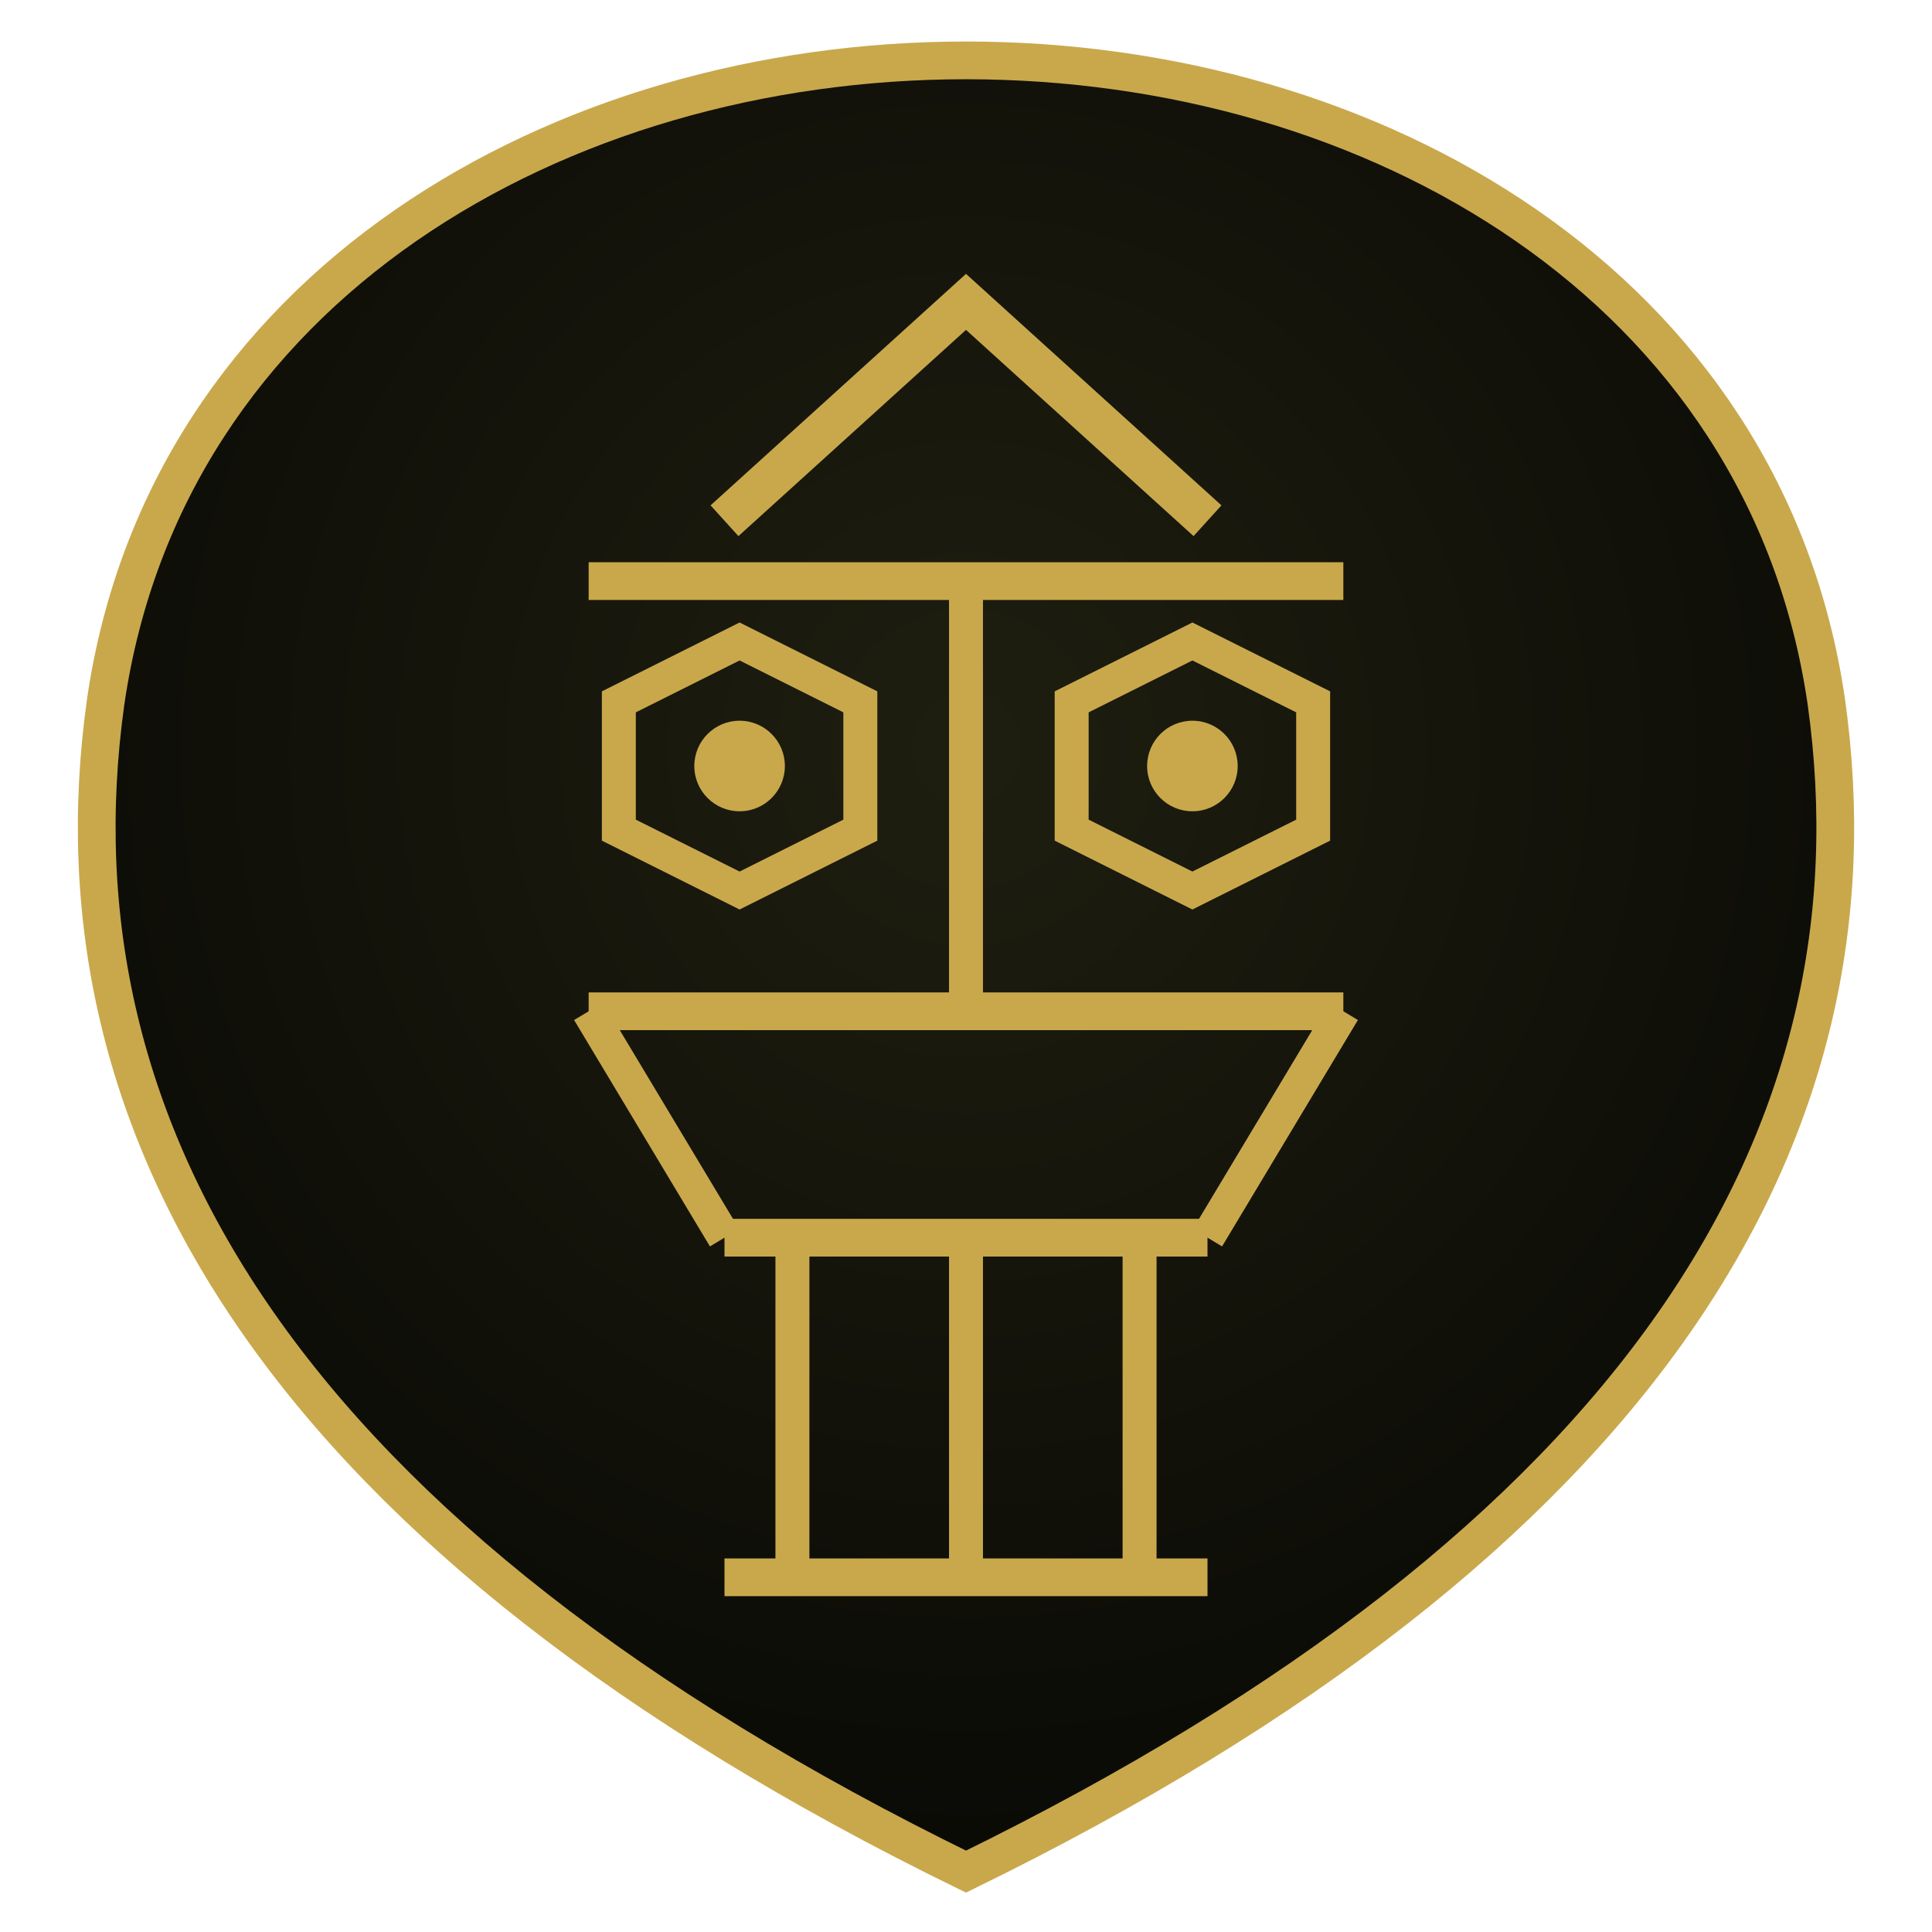
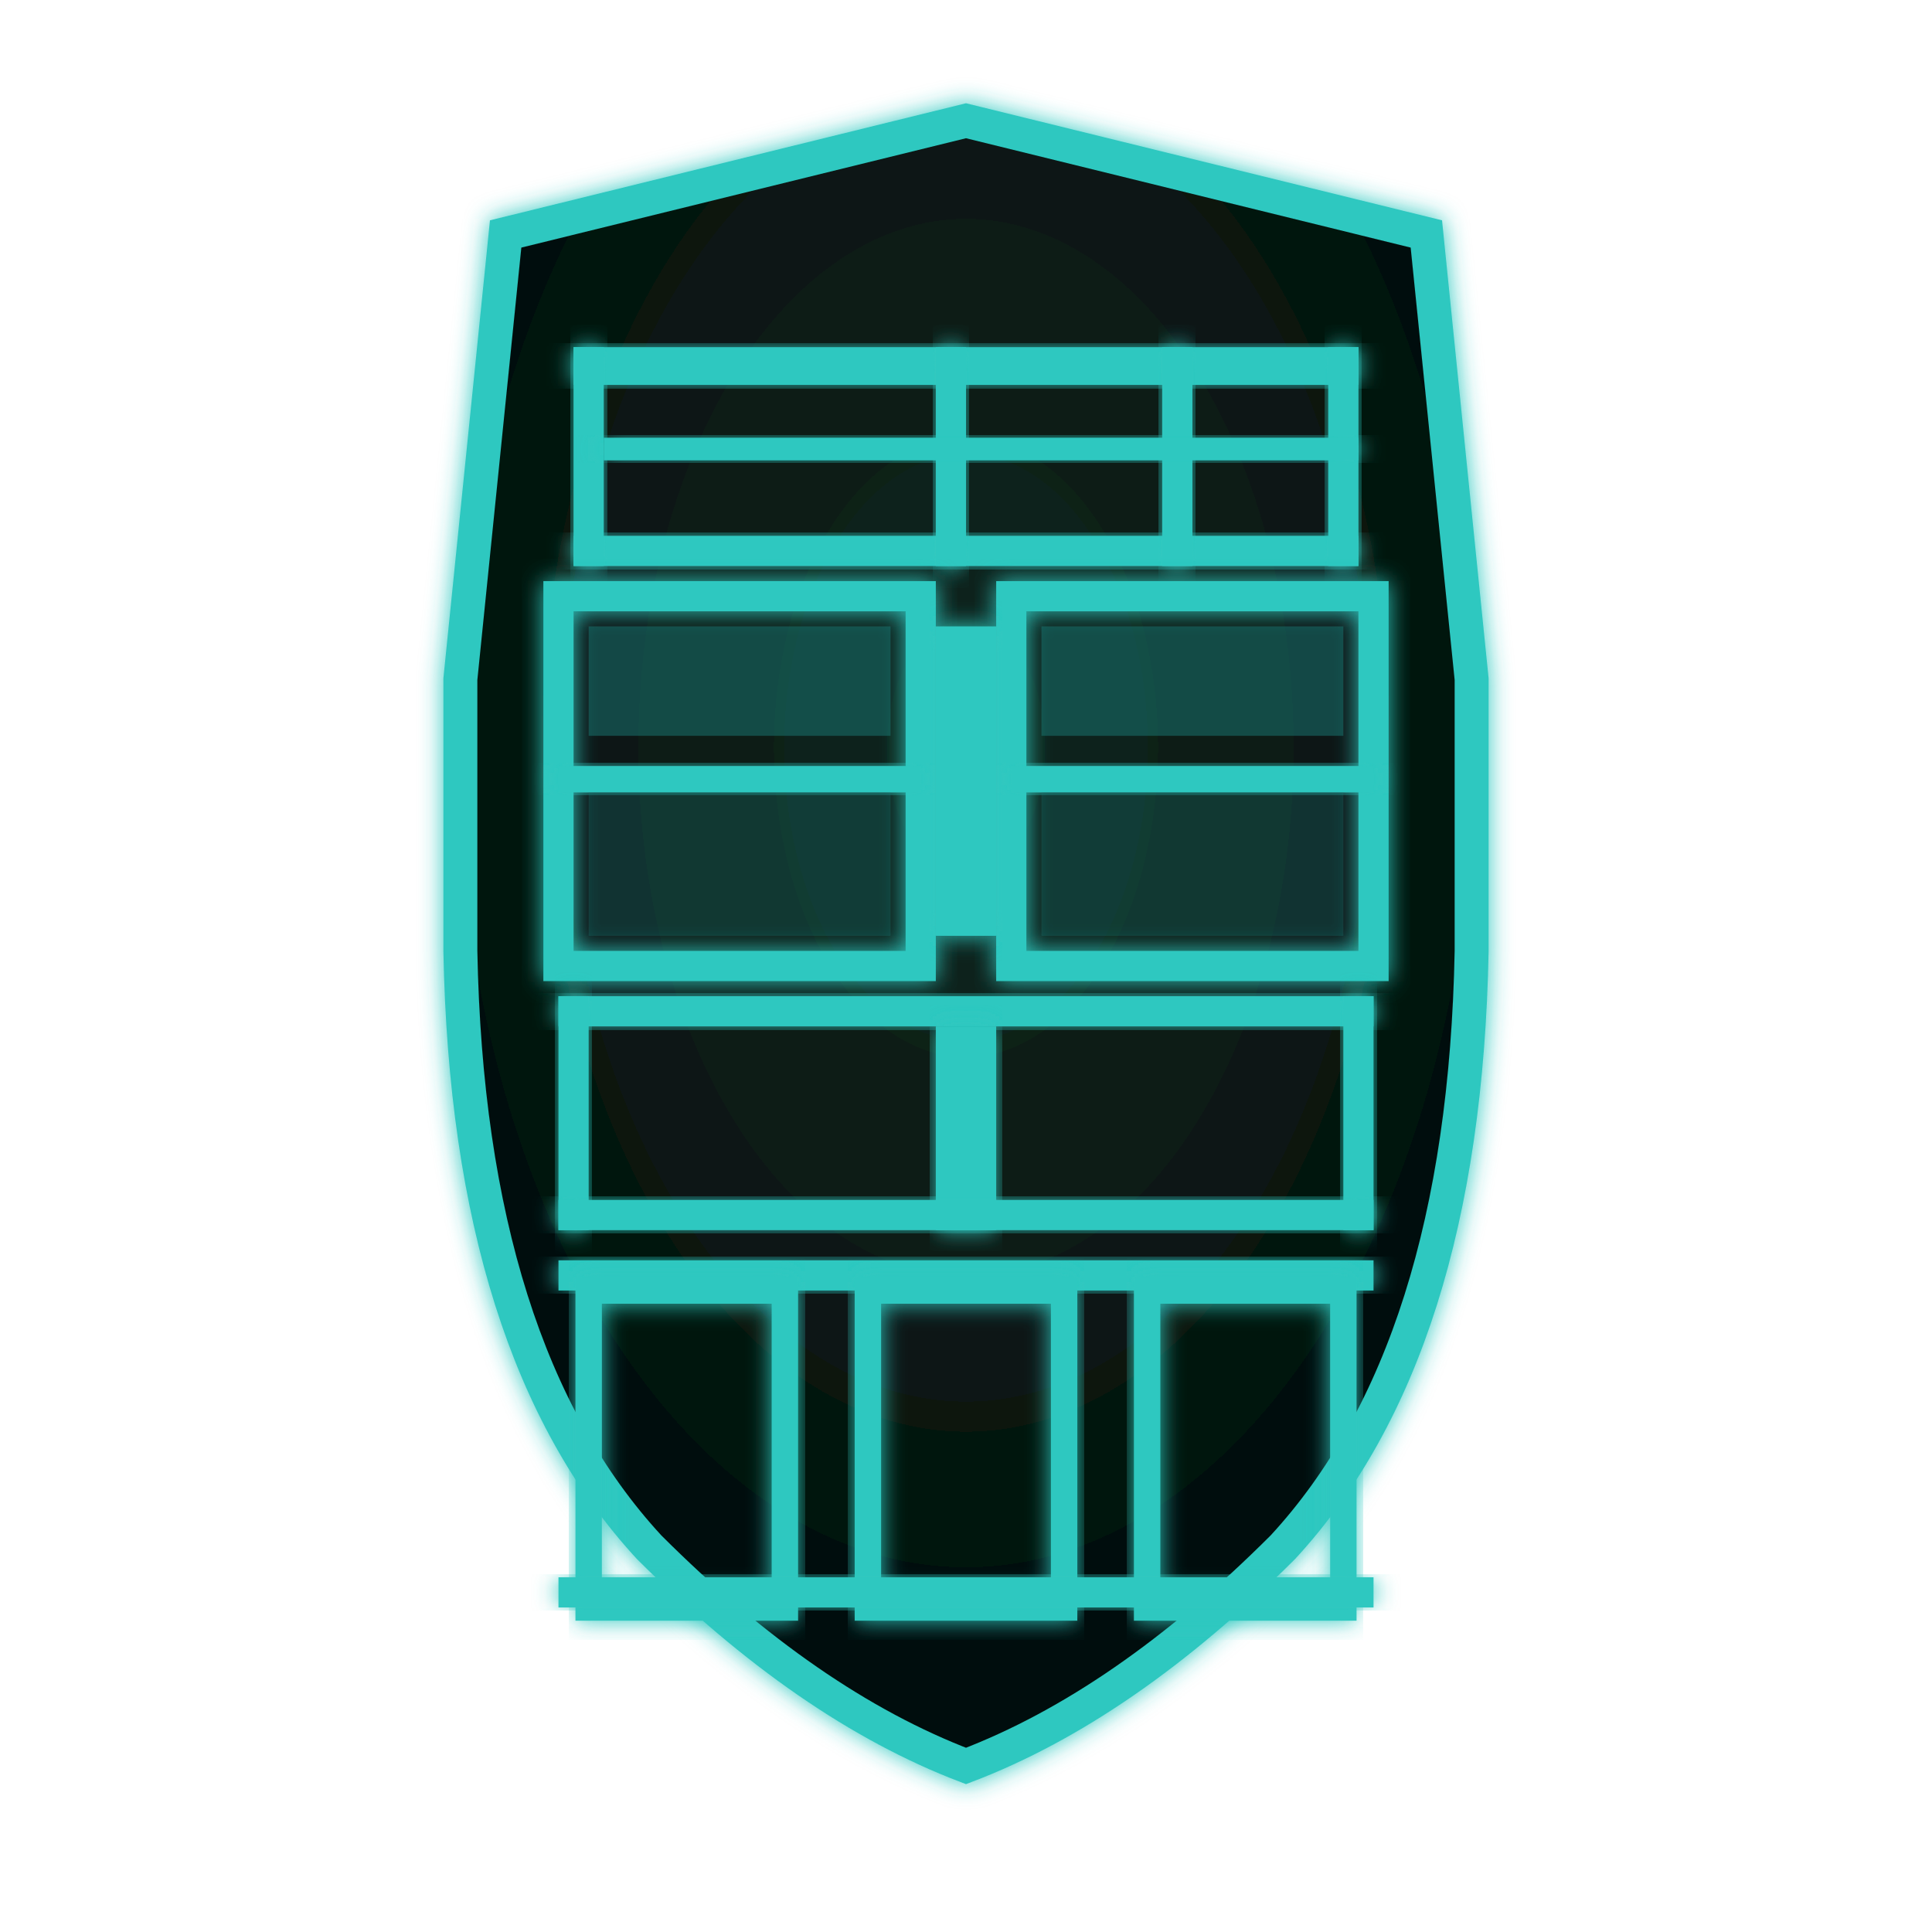
<svg xmlns="http://www.w3.org/2000/svg" viewBox="0 0 512 512">
  <defs>
-     <radialGradient id="bg" cx="50%" cy="38%" r="62%">
-       <stop offset="0%" stop-color="#1e1e10" />
-       <stop offset="100%" stop-color="#0a0a06" />
+     <radialGradient id="bg" cx="50%" cy="38%" r="58%">
+       <stop offset="0%" stop-color="#0d2820" />
+       <stop offset="100%" stop-color="#040e0b" />
    </radialGradient>
+     <filter id="glow">
+       <feGaussianBlur stdDeviation="3" result="blur" />
+       <feMerge>
+         <feMergeNode in="blur" />
+         <feMergeNode in="SourceGraphic" />
+       </feMerge>
+     </filter>
  </defs>
-   <path d="M256,16 C148,16 44,76 28,186 C12,300 76,408 256,496 C436,408 500,300 484,186 C468,76 364,16 256,16 Z" fill="url(#bg)" stroke="#c9a84c" stroke-width="10" />
-   <polyline points="192,138 256,80 320,138" fill="none" stroke="#c9a84c" stroke-width="11" stroke-linejoin="miter" />
-   <line x1="156" y1="154" x2="356" y2="154" stroke="#c9a84c" stroke-width="10" />
-   <polygon points="164,186 196,170 228,186 228,220 196,236 164,220" fill="none" stroke="#c9a84c" stroke-width="9" />
-   <circle cx="196" cy="203" r="12" fill="#c9a84c" />
-   <polygon points="284,186 316,170 348,186 348,220 316,236 284,220" fill="none" stroke="#c9a84c" stroke-width="9" />
-   <circle cx="316" cy="203" r="12" fill="#c9a84c" />
-   <line x1="256" y1="154" x2="256" y2="268" stroke="#c9a84c" stroke-width="9" />
-   <line x1="156" y1="268" x2="356" y2="268" stroke="#c9a84c" stroke-width="10" />
-   <line x1="156" y1="268" x2="192" y2="328" stroke="#c9a84c" stroke-width="9" />
-   <line x1="356" y1="268" x2="320" y2="328" stroke="#c9a84c" stroke-width="9" />
-   <line x1="192" y1="328" x2="320" y2="328" stroke="#c9a84c" stroke-width="10" />
-   <line x1="210" y1="328" x2="210" y2="418" stroke="#c9a84c" stroke-width="9" />
-   <line x1="256" y1="328" x2="256" y2="418" stroke="#c9a84c" stroke-width="9" />
-   <line x1="302" y1="328" x2="302" y2="418" stroke="#c9a84c" stroke-width="9" />
-   <line x1="192" y1="418" x2="320" y2="418" stroke="#c9a84c" stroke-width="10" />
+   <path d="M256,32 L378,62 L390,180 L390,252 Q388,358 340,410 Q298,452 256,468 Q214,452 172,410 Q124,358 122,252 L122,180 L134,62 Z" fill="url(#bg)" stroke="#2ec8c0" stroke-width="9" filter="url(#glow)" />
+   <rect x="152" y="92" width="208" height="10" fill="#2ec8c0" filter="url(#glow)" />
+   <rect x="152" y="142" width="208" height="8" fill="#2ec8c0" filter="url(#glow)" />
+   <rect x="152" y="92" width="8" height="58" fill="#2ec8c0" filter="url(#glow)" />
+   <rect x="248" y="92" width="8" height="58" fill="#2ec8c0" filter="url(#glow)" />
+   <rect x="308" y="92" width="8" height="58" fill="#2ec8c0" filter="url(#glow)" />
+   <rect x="352" y="92" width="8" height="58" fill="#2ec8c0" filter="url(#glow)" />
+   <rect x="160" y="116" width="200" height="6" fill="#2ec8c0" filter="url(#glow)" />
+   <rect x="148" y="158" width="96" height="98" fill="none" stroke="#2ec8c0" stroke-width="8" filter="url(#glow)" />
+   <rect x="148" y="203" width="96" height="7" fill="#2ec8c0" filter="url(#glow)" />
+   <rect x="156" y="166" width="80" height="29" fill="#1a7a76" opacity="0.5" />
+   <rect x="156" y="210" width="80" height="38" fill="#1a7a76" opacity="0.3" />
+   <rect x="268" y="158" width="96" height="98" fill="none" stroke="#2ec8c0" stroke-width="8" filter="url(#glow)" />
+   <rect x="268" y="203" width="96" height="7" fill="#2ec8c0" filter="url(#glow)" />
+   <rect x="276" y="166" width="80" height="29" fill="#1a7a76" opacity="0.5" />
+   <rect x="276" y="210" width="80" height="38" fill="#1a7a76" opacity="0.3" />
+   <rect x="248" y="166" width="16" height="82" fill="#2ec8c0" filter="url(#glow)" />
+   <rect x="148" y="264" width="216" height="8" fill="#2ec8c0" filter="url(#glow)" />
+   <rect x="148" y="264" width="8" height="62" fill="#2ec8c0" filter="url(#glow)" />
+   <rect x="356" y="264" width="8" height="62" fill="#2ec8c0" filter="url(#glow)" />
+   <rect x="248" y="272" width="16" height="54" fill="#2ec8c0" filter="url(#glow)" />
+   <rect x="148" y="318" width="216" height="8" fill="#2ec8c0" filter="url(#glow)" />
+   <rect x="148" y="334" width="216" height="8" fill="#2ec8c0" filter="url(#glow)" />
+   <rect x="156" y="342" width="52" height="84" fill="none" stroke="#2ec8c0" stroke-width="7" filter="url(#glow)" />
+   <rect x="230" y="342" width="52" height="84" fill="none" stroke="#2ec8c0" stroke-width="7" filter="url(#glow)" />
+   <rect x="304" y="342" width="52" height="84" fill="none" stroke="#2ec8c0" stroke-width="7" filter="url(#glow)" />
+   <rect x="148" y="418" width="216" height="8" fill="#2ec8c0" filter="url(#glow)" />
</svg>
